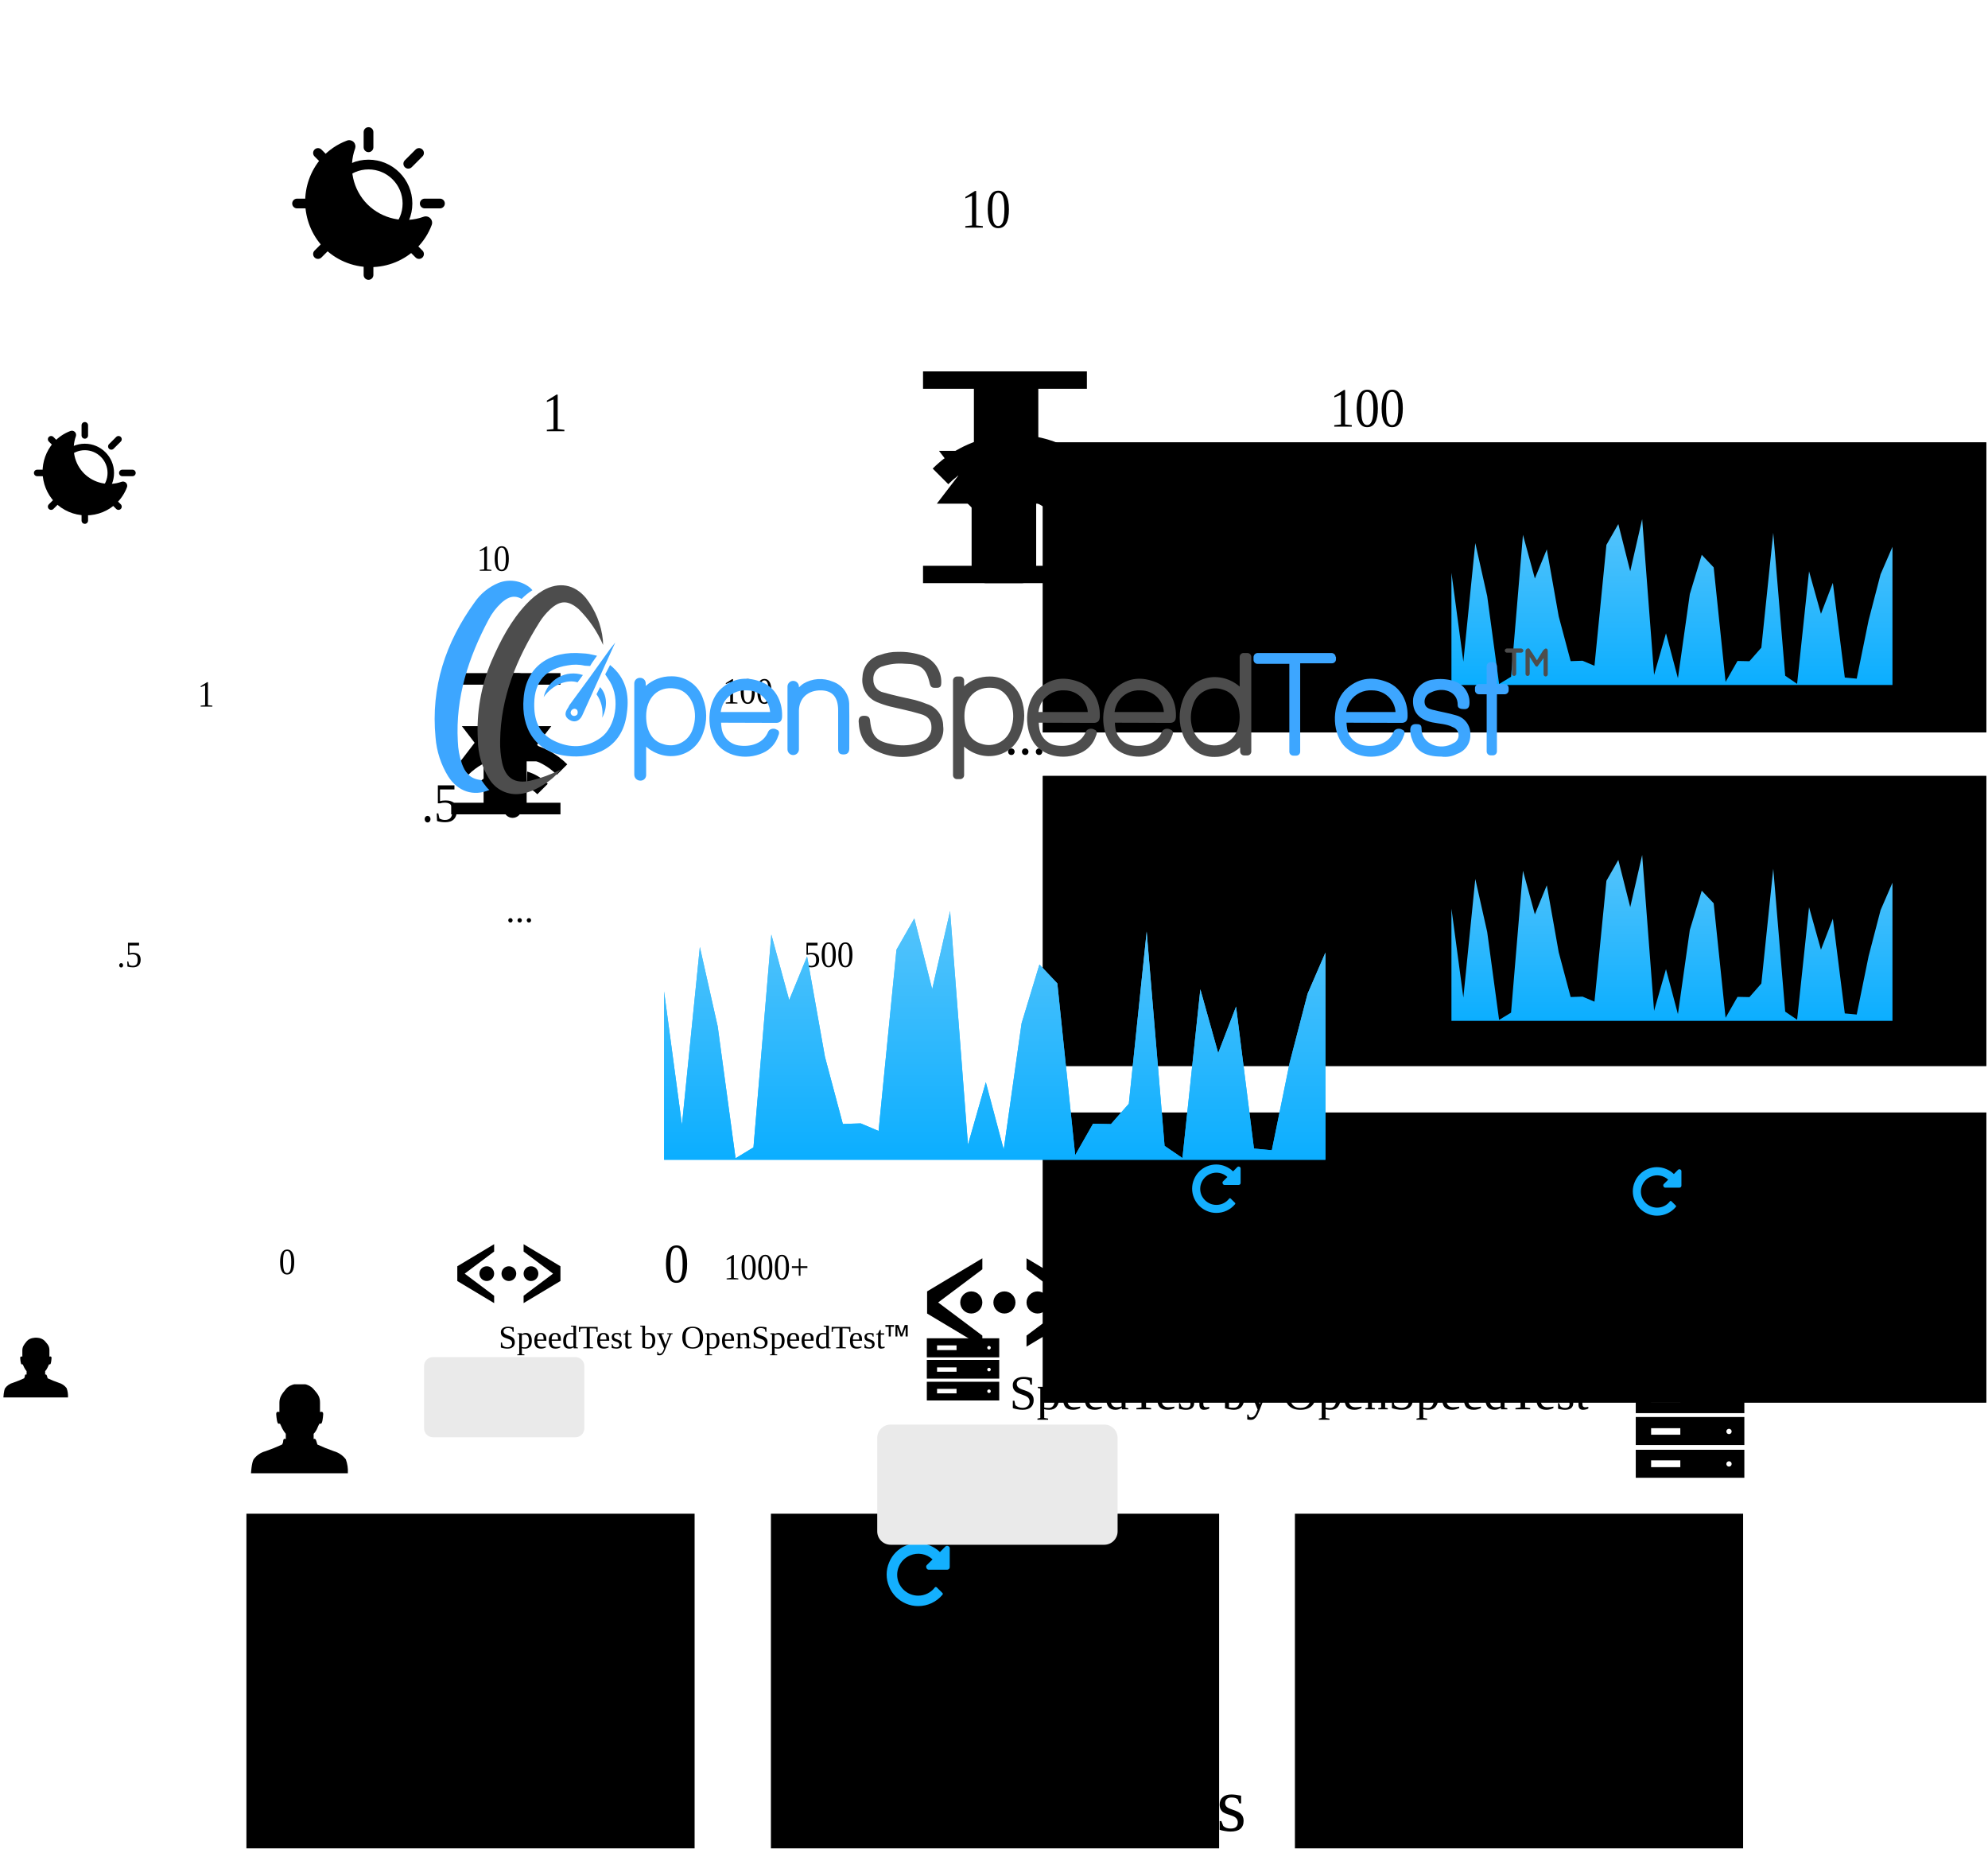
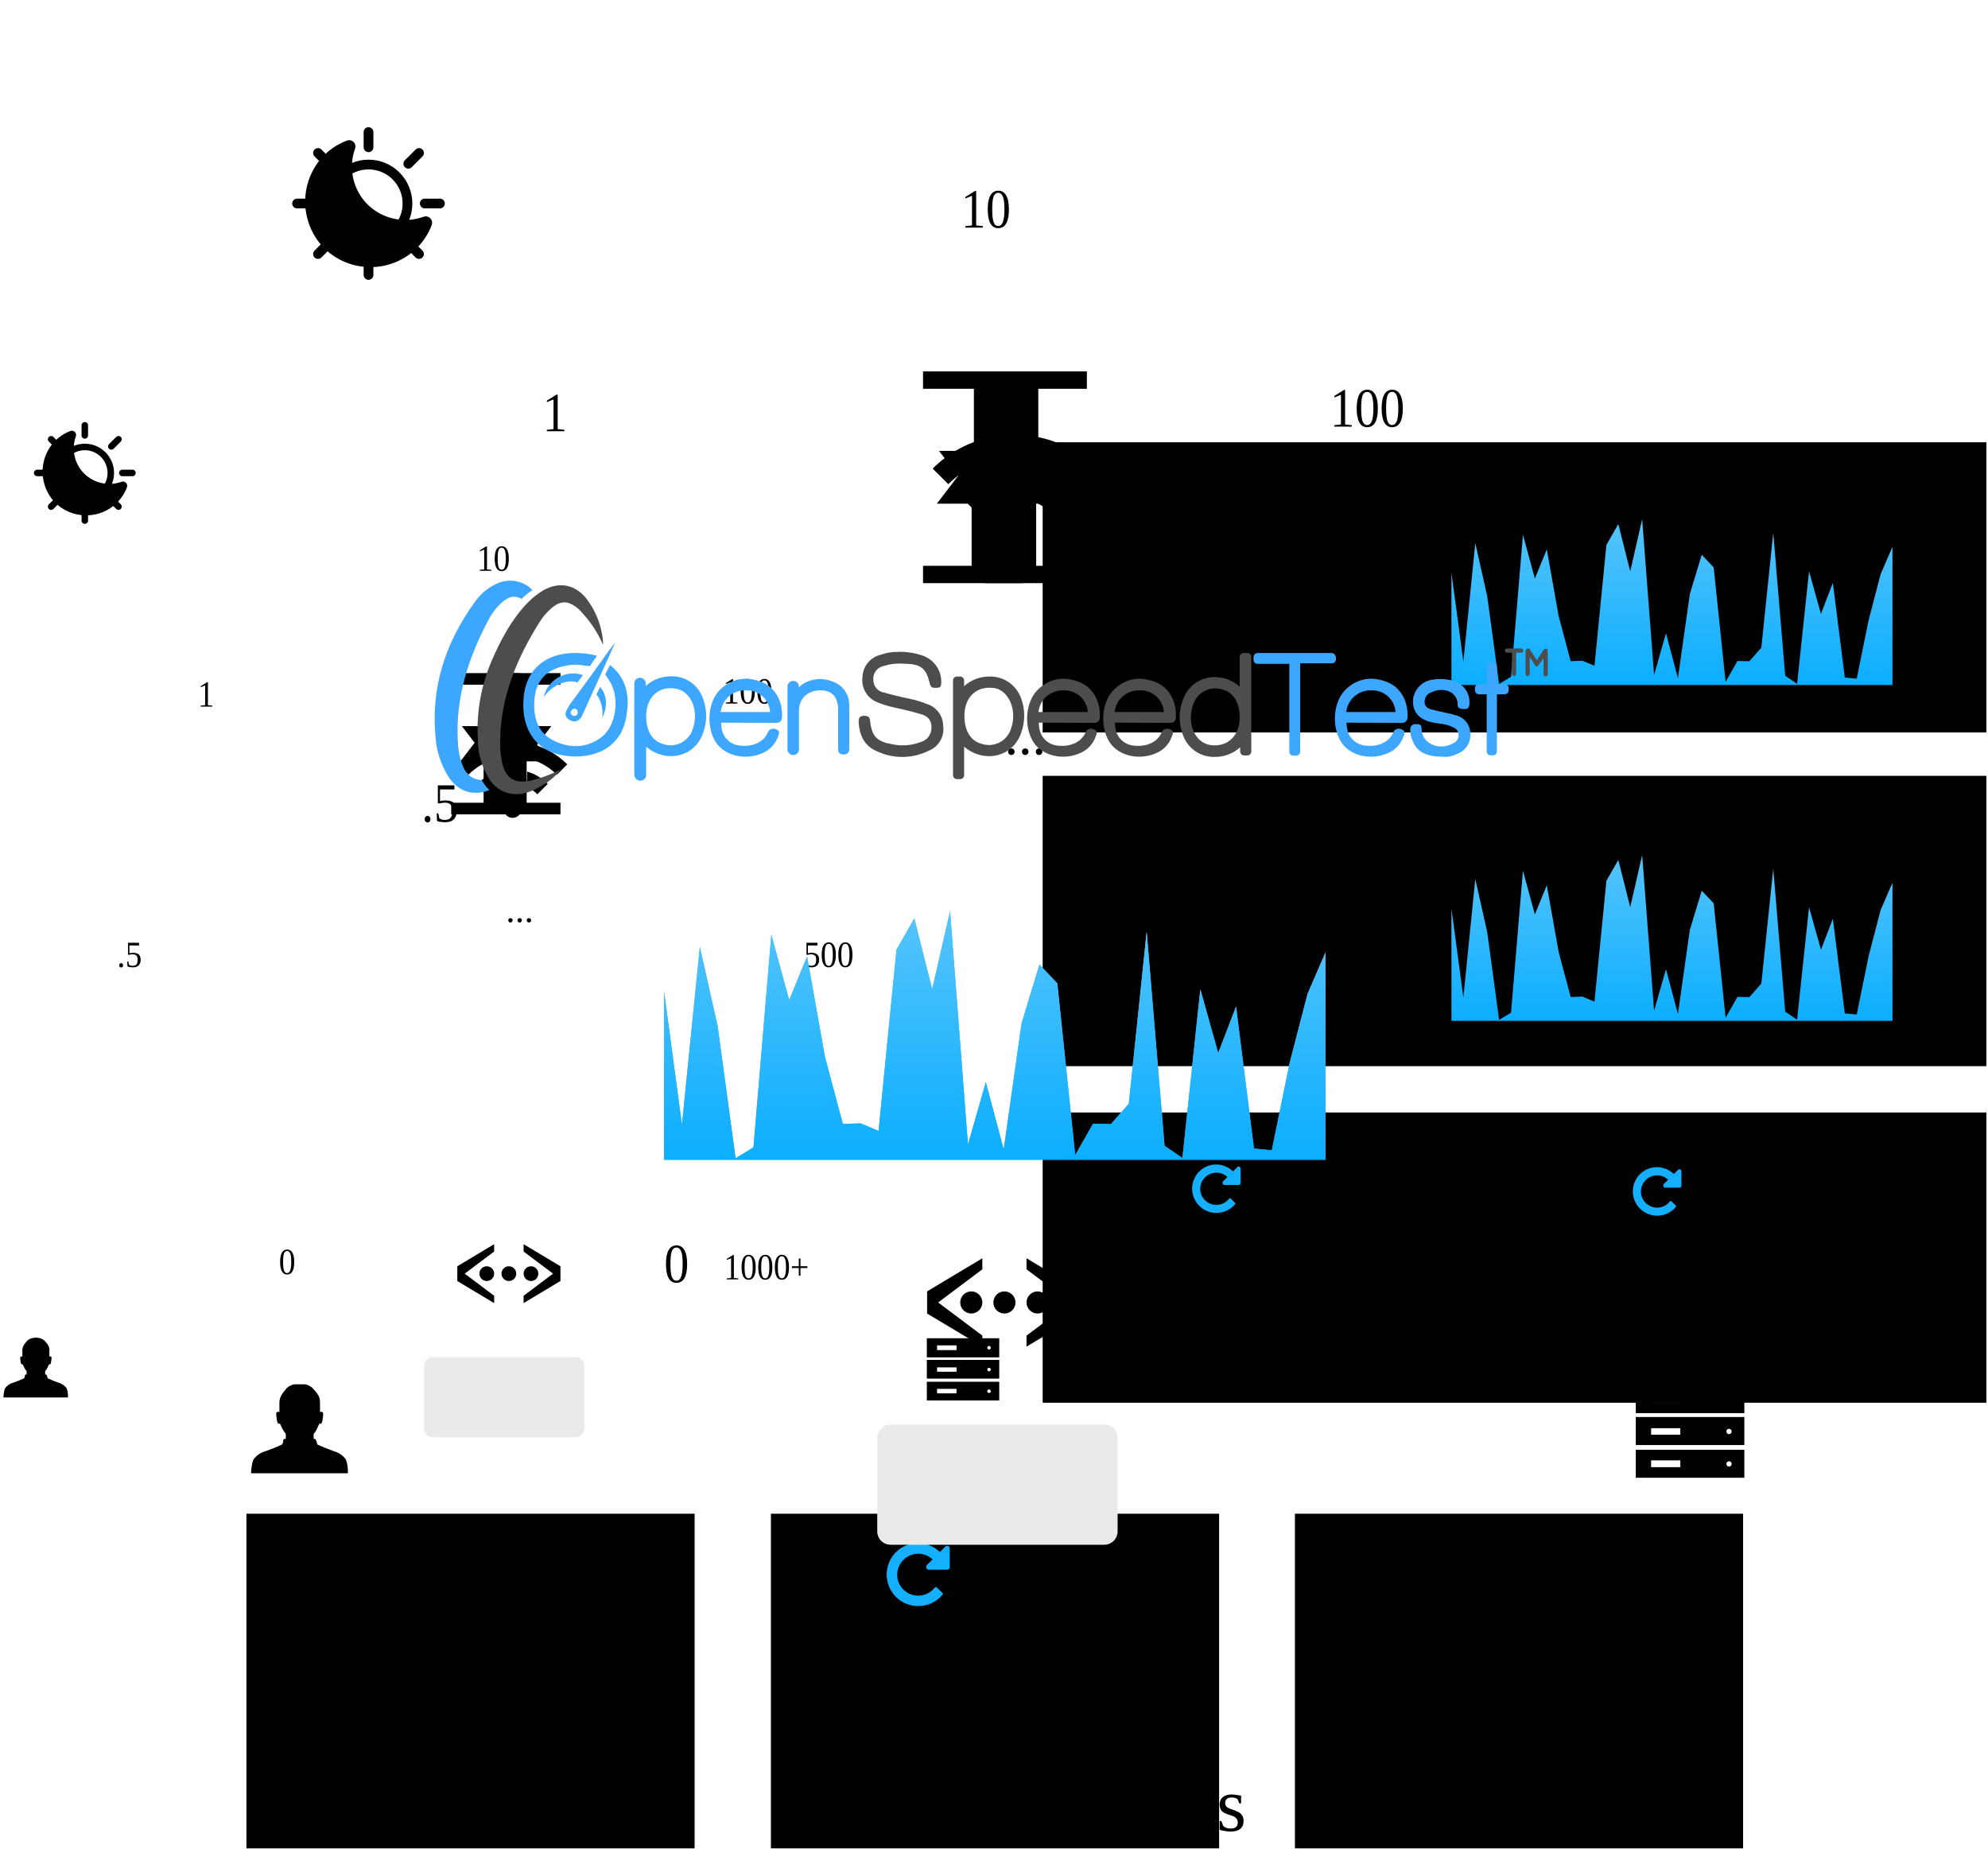
<svg xmlns="http://www.w3.org/2000/svg" xmlns:xlink="http://www.w3.org/1999/xlink" version="1.1" id="OpenSpeedtest" class="openSpeedtestApp">
  <symbol id="logo" viewBox="0 0 262.79 50.38">
    <a target="_blank" href="http://openspeedtest.com?ref=Self-Hosted-Intro&amp;run=5">
      <g>
        <path d="M39.77,15.17A27,27,0,0,0,34,6.71c-2.49-2.13-4.33-2.13-6.68,0a15.2,15.2,0,0,0-2.55,3.06c-5.4,8.59-9.17,17.68-9.31,28a22.39,22.39,0,0,0,.5,5.33C16.83,46.7,19,48,22.66,47.2a32.27,32.27,0,0,0,7-2.56c-1.78,2.63-6.47,5.4-9.38,5.68a7.44,7.44,0,0,1-7.46-3.62,17.59,17.59,0,0,1-2.62-9.16A41.31,41.31,0,0,1,13.42,19C15.55,14.1,18,9.41,21.66,5.51a18.35,18.35,0,0,1,3.91-3.2C29.33.18,33,.82,35.72,4.09a19.33,19.33,0,0,1,4,9.94Z" style="fill: #4d4d4d" />
        <path d="M12.93,49.4C9.16,51,5.47,49.76,3.2,46.2A20.53,20.53,0,0,1,.21,37C-.92,25.11,2.56,14.6,9.45,5.08A12.69,12.69,0,0,1,15.06.53a7.51,7.51,0,0,1,7.31,1,5.17,5.17,0,0,1,.71.71A14.47,14.47,0,0,0,20.53,4.3c-2.21-1.28-3.84.14-4.76.92a14.34,14.34,0,0,0-3,3.91C8,18.08,4.9,27.52,5.47,37.89a17.58,17.58,0,0,0,1,5.4c.71,1.85,1.71,3.48,4.48,3.77C11.15,47.06,12,48.69,12.93,49.4Z" style="fill: #3da6ff" />
        <path d="M109.31,16.8a16.31,16.31,0,0,1,6,.92A6.55,6.55,0,0,1,119.61,24c0,.78-.15,1.28-1,1.28s-1.42.14-1.7-.92c-.86-3.77-2.13-4.69-6-4.76a12.92,12.92,0,0,0-5,.57,3,3,0,0,0-2.34,3.19A3,3,0,0,0,106,26.39c2.48.71,4.9,1.21,7.39,1.77a22,22,0,0,1,2.77.93,5.47,5.47,0,0,1,3.9,5.25,5.44,5.44,0,0,1-3.34,5.76,14,14,0,0,1-12.35.14c-3-1.28-4.12-3.84-4.27-7,0-.93.36-1.35,1.28-1.35s1.35.28,1.42,1.21c.43,3.76,1.64,4.9,5.4,5.54a11.78,11.78,0,0,0,6.61-.57,3.45,3.45,0,0,0,2.48-3.48c0-1.64-.78-2.63-2.63-3.13-2.34-.71-4.83-1.21-7.17-1.77a22.21,22.21,0,0,1-3-1,5.61,5.61,0,0,1-3.48-6,5.55,5.55,0,0,1,4.26-5.19A11.35,11.35,0,0,1,109.31,16.8Z" style="fill: #4d4d4d" />
        <path d="M237.65,41.52c-3.84,0-6-1.35-6.89-4.05a5.87,5.87,0,0,1-.43-2.2c0-.86.36-1.42,1.28-1.42S233,33.92,233,35c0,3.55,4.41,5.26,7.53,3.34a2,2,0,0,0,1.21-1.92,2,2,0,0,0-1.35-1.84c-1.49-.79-3.2-.79-4.9-1.14-3.2-.71-4.76-2.56-4.48-5.61a5.37,5.37,0,0,1,4.69-4.48,10.83,10.83,0,0,1,4.76.29,5.24,5.24,0,0,1,3.84,5.54c-.08.78-.43,1.13-1.14,1.13s-1.63-.07-1.63-.92c.07-3.34-3.56-4.4-6.33-3a2.31,2.31,0,0,0-1.49,2.34c.07,1.14.93,1.49,1.78,1.71,1.85.49,3.83.78,5.68,1.35a4.49,4.49,0,0,1,3.34,4.54,4.62,4.62,0,0,1-3.13,4.55A6,6,0,0,1,237.65,41.52Z" style="fill: #3da6ff" />
        <path d="M35,22.27,33.74,24c-2.35-.78-5.83.43-8,3.48A7.15,7.15,0,0,1,35,22.27Z" style="fill: #3da6ff" />
        <path d="M39.56,32.35a7.75,7.75,0,0,0-1.35-5.54l.85-1.7C40.7,26.89,40.91,29.73,39.56,32.35Z" style="fill: #3da6ff" />
        <path d="M262.79,17.65h0V16.8c0-.36,0-.71-.35-.78s-.57.28-.78.5c-.43.71-.93,1.42-1.42,2.27-.57-.85-1-1.64-1.5-2.27-.14-.29-.35-.71-.78-.5s-.42.42-.42.78V22a.53.53,0,0,0,.49.5h0a.53.53,0,0,0,.5-.5v-4l1.35,2.13c.14.14.43.28.57,0l1.35-1.85v3.84a.53.53,0,0,0,.5.49h0a.53.53,0,0,0,.49-.49V17.72h0Z" style="fill: #4d4d4d" />
        <path d="M256.54,16h-3.41a.53.53,0,0,0-.49.49h0a.53.53,0,0,0,.49.5h1.21v5a.54.54,0,0,0,.5.5h0a.54.54,0,0,0,.5-.5v-5h1.2a.53.53,0,0,0,.5-.5h0A.59.59,0,0,0,256.54,16Z" style="fill: #4d4d4d" />
        <path d="M252.64,24.4h-1.85V20.14a1,1,0,0,0-.92-.93h-.57a1,1,0,0,0-.93.93V24.4h-1.84a.94.94,0,0,0-.92.92v.57a.93.93,0,0,0,.92.92h1.84v13.5a.94.94,0,0,0,.93.92h.57a.94.94,0,0,0,.92-.92V26.81h1.85a.94.94,0,0,0,.92-.92v-.57A.94.94,0,0,0,252.64,24.4Z" style="fill: #3da6ff" />
        <path d="M212.72,18a1,1,0,0,0-.92-.93H194.25a1,1,0,0,0-.92.93v.71a.94.94,0,0,0,.92.92h7.53V40.38a.94.94,0,0,0,.93.92h.71a.94.94,0,0,0,.92-.92V19.5h7.53a.94.94,0,0,0,.92-.92V18Z" style="fill: #3da6ff" />
        <path d="M190.06,39.31v0Z" style="fill: #7c7c7c" />
        <path d="M190.06,18v7c-4.4-3.84-11.43-2.77-13.49,3.34a11.48,11.48,0,0,0,.07,8,7.72,7.72,0,0,0,7.53,5.26,8.84,8.84,0,0,0,6-2.27h0v1a.94.94,0,0,0,.93.92h.78a.93.93,0,0,0,.92-.92V18a.94.94,0,0,0-.92-.93h-.78A.92.92,0,0,0,190.06,18Zm-6.82,20.81a4.79,4.79,0,0,1-1.13-.29c-3.06-1.2-4.41-5.39-3.06-9.23a5.49,5.49,0,0,1,7.11-3.55c2.48.71,3.9,3.12,3.9,6.53C190.06,36.62,187.22,39.31,183.24,38.82Z" style="fill: #4d4d4d" />
        <path d="M48.58,47.2h0a1.31,1.31,0,0,0,1.35-1.35V39.17c4.4,3.84,11.43,2.77,13.49-3.34a11.48,11.48,0,0,0-.07-8,7.7,7.7,0,0,0-7.52-5.26,8.83,8.83,0,0,0-6,2.28h0v-.57a1.31,1.31,0,0,0-1.35-1.35h0a1.31,1.31,0,0,0-1.35,1.35V45.78A1.42,1.42,0,0,0,48.58,47.2Zm8.17-21.74a6,6,0,0,1,1.13.29c3.06,1.21,4.41,5.4,3.06,9.23a5.47,5.47,0,0,1-7.1,3.55c-2.49-.71-3.91-3.12-3.91-6.53C49.93,27.67,52.7,24.83,56.75,25.46Z" style="fill: #3da6ff" />
        <path d="M228.06,33.56c1.21.07,1.64-.5,1.64-1.63.07-3.55-1.64-6.61-4.55-7.89-3.41-1.42-6.68-1.27-9.66,1.28-3.34,2.77-3.91,9-1.42,12.86,2.13,3.19,7,4.33,11.08,2.48a6.57,6.57,0,0,0,3.62-4c.29-.57.36-1.28-.35-1.5a1.51,1.51,0,0,0-1.78.15c-.28.28-.35.71-.57,1-1.13,2.06-3.83,3.05-6.74,2.56a4.77,4.77,0,0,1-3.91-4,10.21,10.21,0,0,1-.14-1.35ZM215.21,31a5.92,5.92,0,0,1,.92-2.55h0a5.81,5.81,0,0,1,5.26-2.56A5.46,5.46,0,0,1,226.85,31Z" style="fill: #3da6ff" />
        <path d="M173.37,33.56c1.21.07,1.64-.5,1.64-1.63.07-3.55-1.64-6.61-4.55-7.89-3.41-1.42-6.68-1.27-9.66,1.28-3.34,2.77-3.91,9-1.42,12.86,2.13,3.19,7,4.33,11.08,2.48a6.57,6.57,0,0,0,3.62-4c.29-.57.36-1.28-.35-1.5a1.51,1.51,0,0,0-1.78.15c-.28.28-.35.71-.57,1-1.13,2.06-3.83,3.05-6.74,2.56a4.77,4.77,0,0,1-3.91-4,10.21,10.21,0,0,1-.14-1.35ZM160.52,31a5.92,5.92,0,0,1,.92-2.55h0a5.81,5.81,0,0,1,5.26-2.56A5.46,5.46,0,0,1,172.16,31Z" style="fill: #4d4d4d" />
        <path d="M155.4,33.56c1.21.07,1.64-.5,1.64-1.63.07-3.55-1.64-6.61-4.55-7.89-3.41-1.42-6.68-1.27-9.66,1.28-3.34,2.77-3.91,9-1.42,12.86,2.13,3.19,7,4.33,11.08,2.48a6.57,6.57,0,0,0,3.62-4c.29-.57.36-1.28-.35-1.5a1.51,1.51,0,0,0-1.78.15c-.28.28-.35.71-.57,1-1.13,2.06-3.83,3.05-6.74,2.56a4.77,4.77,0,0,1-3.91-4,10.21,10.21,0,0,1-.14-1.35ZM142.55,31a5.92,5.92,0,0,1,.92-2.55h0a5.81,5.81,0,0,1,5.26-2.56A5.49,5.49,0,0,1,154.2,31Z" style="fill: #4d4d4d" />
        <path d="M80.4,33.56c1.21.07,1.63-.5,1.63-1.63.07-3.55-1.63-6.61-4.54-7.89-3.41-1.42-6.68-1.27-9.66,1.28-3.34,2.77-3.91,9-1.42,12.86,2.13,3.19,7,4.33,11.08,2.48a6.6,6.6,0,0,0,3.62-4c.28-.57.36-1.28-.36-1.5a1.49,1.49,0,0,0-1.77.15c-.28.28-.36.71-.57,1-1.14,2.06-3.83,3.05-6.75,2.56a4.75,4.75,0,0,1-3.9-4,10.21,10.21,0,0,1-.14-1.35ZM67.54,31a5.88,5.88,0,0,1,.93-2.55h0a5.8,5.8,0,0,1,5.25-2.56A5.46,5.46,0,0,1,79.19,31Z" style="fill: #3da6ff" />
        <path d="M97.87,29.51A5.77,5.77,0,0,0,94,23.83a7.7,7.7,0,0,0-7,.5,8.08,8.08,0,0,0-1,.85V25a1.35,1.35,0,1,0-2.7,0V39.81a1.35,1.35,0,0,0,2.7,0V30.65c.07-3,2.2-4.83,5.26-4.76,2.7.07,4,1.63,4,4.76v8.88c0,.92.15,1.49,1.28,1.49s1.35-.71,1.35-1.49C97.87,36.26,97.94,32.92,97.87,29.51Z" style="fill: #3da6ff" />
        <path d="M86,32.07v0Z" style="fill: #3da6ff" />
        <path d="M45.38,31.22c-1,8.66-8.16,10.86-14.13,10.15C23.65,40.52,20.38,34.7,21,27.74c.57-7.6,6.32-11.3,13.92-10.59a10.89,10.89,0,0,1,1.5.15c.78.14,1.91.42,1.91.42l-1.2,1.71-.43.71-1.21-.07A9.87,9.87,0,0,0,31.39,20c-5.11.78-7.81,3.76-7.88,9-.07,3.76,1,7,4.69,8.8s7.6,1.78,11.08-.78,4.54-9.09,2.13-13.14l-1.14-1.77,1.14-2.21C45.17,22.91,46,26.89,45.38,31.22Z" style="fill: #3da6ff" />
        <path d="M41.34,16.23h0c-3.13,4.41-6.25,8.74-9.52,13.14l-.14.29c-.07.07-.07.14-.15.28-.92,1.28-.85,2.2.29,2.91s2.34.36,3-1c2.28-5,4.55-10.09,6.89-15.2l.93-2.06ZM33.67,31.57a1,1,0,0,1-.72.36.83.83,0,0,1-.85-.85,1,1,0,0,1,.85-.86.81.81,0,0,1,.72.36A1.22,1.22,0,0,1,33.67,31.57Z" style="fill: #3da6ff" />
        <path d="M136.08,34.91a5.46,5.46,0,0,1-7.1,3.55c-2.48-.71-3.91-3.12-3.91-6.53,0-4.41,2.77-7.1,6.89-6.61a4.75,4.75,0,0,1,1.14.29C136,26.89,137.43,31.15,136.08,34.91Zm2.42-7A7.72,7.72,0,0,0,131,22.62a8.85,8.85,0,0,0-6,2.28V23.55a.94.94,0,0,0-.92-.93h-.78a.94.94,0,0,0-.92.93V45.92a.93.93,0,0,0,.92.92h.78a.93.93,0,0,0,.92-.92V39.17c4.41,3.84,11.44,2.77,13.5-3.34A11.79,11.79,0,0,0,138.5,27.88Z" style="fill: #4d4d4d" />
      </g>
      <rect fill="transparent" x="0" y="0" width="265" height="60" />
    </a>
  </symbol>
  <symbol id="mainGaugebg" viewBox="0 0 295.93 270.18">
    <path fill="none" d="M64.32,256.41a137,137,0,1,1,192.09-24.8l-.07.09a134.45,134.45,0,0,1-24.71,24.71" />
  </symbol>
  <symbol id="mainGaugeBlue" viewBox="0 0 295.93 270.18">
    <path fill="none" d="M64.32,256.41a137,137,0,1,1,192.09-24.8l-.07.09a134.45,134.45,0,0,1-24.71,24.71" />
  </symbol>
  <symbol id="mainGaugeWhite" viewBox="0 0 295.93 270.18">
    <path fill="none" d="M64.32,256.41a137,137,0,1,1,192.09-24.8l-.07.09a134.45,134.45,0,0,1-24.71,24.71" />
  </symbol>
  <symbol id="oDoMeter" viewBox="0 0 295.93 270.18">
    <text transform="translate(76.34 264.28) scale(0.9 1)">0</text>
    <text transform="translate(23.81 164.6) scale(0.9 1)">.5</text>
    <text transform="translate(50.01 80.11) scale(0.9 1)">1</text>
    <text transform="translate(140.58 36.04) scale(0.9 1)">10</text>
    <text transform="translate(220.43 79.11) scale(0.9 1)">100</text>
    <text transform="translate(246.71 164.6) scale(0.9 1)">500</text>
    <text id="oDoTopSpeed" class="oDoTop-Speed" transform="translate(220.71 265.99) scale(0.9 1)">1000+</text>
    <text id="oDoLiveSpeed" class="oDoLive-Speed" transform="translate(150 150) scale(1 1)">...</text>
    <text id="oDoLiveStatus" class="oDoLive-Status" transform="translate(151 170) scale(1 1)" />
  </symbol>
  <symbol id="progressBar" viewBox="0 0 293.53 18.38">
    <defs>
      <symbol id="personLeft" class="uiBg" viewBox="0 0 33.46 30.9">
        <path d="M32.7,4.8a7.81,7.81,0,0,1-4.1,2.8,61.42,61.42,0,0,0-5.7,2.3s-.1.3-.4,1.3-.9.6-.9.6v1.8a6.15,6.15,0,0,1,1.2,1.8,14.72,14.72,0,0,0,.8,1.7h.5c.5,0,.7,1.9.8,3.2s-1.1.8-1.1.8v3.2c0,1.9-.5,2.8-2.3,4.8s-4.7,1.8-4.7,1.8-3.1.1-4.7-1.8-2.3-3-2.3-4.8V21.1s-1.2.5-1.1-.8.3-3.2.8-3.2H10s.3-.6.8-1.7A9.62,9.62,0,0,1,12,13.6V11.8s-.8.4-.9-.6a2.26,2.26,0,0,0-.4-1.3A61.42,61.42,0,0,0,5,7.6,7.41,7.41,0,0,1,.9,4.8C.2,3.6,0,0,0,0H33.4A11.7,11.7,0,0,1,32.7,4.8Z" />
      </symbol>
      <symbol id="progressElement" class="uiBg" viewBox="0 0 409.31 10.48">
        <line id="progressbg" class="progressbg" x1="5" y1="5" x2="405" y2="5" />
      </symbol>
      <symbol id="doc" class="uiBg" viewBox="0 0 36.8 31.6">
        <path d="M0,31.6V21.9H36.8v9.7Zm15.1-6H5.2V28h9.9Zm16.5.3a.9.9,0,1,0,.9.9A.9.9,0,0,0,31.6,25.9Z" />
        <path d="M0,20.6V11.1H36.8v9.5Zm15.1-6H5.2v2.2h9.9Zm16.5.2a.9.9,0,1,0,.9.9A.9.9,0,0,0,31.6,14.8Z" />
        <path d="M0,9.5V0H36.8V9.5ZM15.1,3.6H5.2V5.9h9.9Zm16.5.2a.9.9,0,1,0,.9.9A.9.9,0,0,0,31.6,3.8Z" />
      </symbol>
    </defs>
    <g id="Progress">
      <g>
        <use width="33.46" height="30.9" transform="matrix(0.57, 0, 0, -0.57, 0, 17.49)" xlink:href="#personLeft" />
        <use width="409.31" height="10.48" transform="matrix(0.57, 0, 0, -0.57, 28.35, 13.39)" xlink:href="#progressElement" />
        <use width="36.8" height="31.6" transform="matrix(0.58, 0, 0, -0.58, 272.2, 18.38)" xlink:href="#doc" />
      </g>
    </g>
  </symbol>
  <symbol id="upSymbol" viewBox="0 0 32.21 41.62">
    <g>
      <path d="M2.71,26H9.55V38.55a2.93,2.93,0,0,0,2.78,3.07h7.13a2.94,2.94,0,0,0,2.78-3.07V26h6.84L15.89,8.8Z" />
      <rect width="32.21" height="3.41" />
    </g>
  </symbol>
  <symbol id="downSymbol" viewBox="0 0 32.21 41.62">
    <g>
      <path d="M29.51,15.62H22.66V3.08A2.94,2.94,0,0,0,19.88,0H12.76A2.94,2.94,0,0,0,10,3.08V15.62H3.14l13.18,17.2Z" />
      <rect y="38.21" width="32.21" height="3.41" />
    </g>
  </symbol>
  <symbol id="resultCard" viewBox="0 0 278.13 85.49">
    <g>
      <rect width="278.13" height="85.49" />
    </g>
  </symbol>
  <symbol id="resultCardMob" viewBox="0 0 88.1 65.79">
    <g>
      <rect width="88.1" height="65.79" />
    </g>
  </symbol>
  <symbol id="downloadRc1" viewBox="0 0 66.93 13.85">
    <g>
      <text transform="translate(0 10.52)" class="rtext">DOWNLOAD</text>
    </g>
  </symbol>
  <symbol id="uploadRc2" viewBox="0 0 46.73 13.85">
    <g>
      <text transform="translate(0 10.52)" class="rtext">UPLOAD</text>
    </g>
  </symbol>
  <symbol id="pingSymbol" viewBox="0 0 14.28 14.28">
    <g>
      <path d="M13.92.64a.55.55,0,0,0-.65.13L12.06,2A7.21,7.21,0,0,0,9.79.52a7,7,0,0,0-5.42,0,7,7,0,0,0-3.8,3.8,7,7,0,0,0,0,5.54,7.23,7.23,0,0,0,1.52,2.28,7.25,7.25,0,0,0,2.28,1.53,6.89,6.89,0,0,0,2.77.56,7.12,7.12,0,0,0,5.5-2.57.31.31,0,0,0,.07-.21.23.23,0,0,0-.09-.19L11.35,10a.36.36,0,0,0-.24-.09.27.27,0,0,0-.21.11,4.61,4.61,0,0,1-1.67,1.37,4.68,4.68,0,0,1-2.09.48,4.75,4.75,0,0,1-3.36-1.39A4.84,4.84,0,0,1,2.76,9a4.68,4.68,0,0,1-.38-1.85A4.63,4.63,0,0,1,2.76,5.3,4.74,4.74,0,0,1,5.3,2.76a4.72,4.72,0,0,1,5.09.9L9.1,4.94A.54.54,0,0,0,9,5.58.56.56,0,0,0,9.52,6h4.17a.61.61,0,0,0,.42-.17.57.57,0,0,0,.17-.42V1.19a.56.56,0,0,0-.36-.55Z" style="fill: #14b0fe" />
    </g>
  </symbol>
  <symbol id="pingRc3" viewBox="0 0 28.43 13.85">
    <g>
      <text transform="translate(0 10.52)" class="rtext">PING</text>
    </g>
  </symbol>
  <symbol id="jitterRc3" viewBox="0 0 39.95 13.85">
    <text class="rtext" transform="translate(0 9.64)">JITTER</text>
  </symbol>
  <symbol id="downResultC1" viewBox="0 0 53.35 39.8">
    <text id="downResult" transform="translate(0 20.07)" class="rtextnum">---</text>
    <text x="0" y="35" class="rtextmbms">Mbps</text>
  </symbol>
  <symbol id="upResultC2" viewBox="0 0 53.35 39.8">
    <text id="upRestxt" transform="translate(0 20.07)" class="rtextnum">---</text>
    <text x="0" y="36.09" class="rtextmbms">Mbps</text>
  </symbol>
  <symbol id="pingResultC3" viewBox="0 0 40.01 39.79">
    <text transform="translate(0 20.07)" id="pingResult" class="rtextnum">--</text>
    <text x="0" y="35" class="rtextmbms">ms</text>
  </symbol>
  <symbol id="jitterResultC3" viewBox="0 0 21.99 39.79">
    <text id="jitterDesk" transform="translate(2.33 20.07)" class="rtextnum">--</text>
    <text x="2" y="35" xml:space="preserve" class="rtextmbms">ms</text>
  </symbol>
  <symbol style="fill: url(#gradient)" id="graphc1" viewBox="0 0 200 100">
    <polygon points="0,50 0.00,16.91 3.51,43.13 7.03,8.17 10.54,23.80 14.05,49.71 17.57,47.57 21.08,5.73 24.59,18.61 28.11,10.03 31.62,29.77 35.14,42.97 38.65,42.85 42.16,44.34 45.68,8.71 49.19,2.56 52.70,16.48 56.22,1.10 59.73,47.04 63.24,34.75 66.76,48.00 70.27,23.19 73.78,11.62 77.30,15.34 80.81,49.09 84.32,42.92 87.84,42.99 91.35,38.99 94.86,5.15 98.38,47.27 101.89,49.66 105.41,16.49 108.92,29.03 112.43,19.89 115.95,47.80 119.46,48.13 122.97,30.92 126.49,17.38 130.00,9.27 130,50" class="line" />
  </symbol>
  <symbol style="fill: url(#gradient)" id="graphc2" viewBox="0 0 200 100">
    <polygon points="0,50 0.00,16.91 3.51,43.13 7.03,8.17 10.54,23.80 14.05,49.71 17.57,47.57 21.08,5.73 24.59,18.61 28.11,10.03 31.62,29.77 35.14,42.97 38.65,42.85 42.16,44.34 45.68,8.71 49.19,2.56 52.70,16.48 56.22,1.10 59.73,47.04 63.24,34.75 66.76,48.00 70.27,23.19 73.78,11.62 77.30,15.34 80.81,49.09 84.32,42.92 87.84,42.99 91.35,38.99 94.86,5.15 98.38,47.27 101.89,49.66 105.41,16.49 108.92,29.03 112.43,19.89 115.95,47.80 119.46,48.13 122.97,30.92 126.49,17.38 130.00,9.27 130,50" class="line2" />
  </symbol>
  <symbol id="jitterMob" viewBox="0 0 58.1 35.77">
    <text id="pingMobres" transform="translate(11.07 18.05)" class="rtextnum">--</text>
    <text x="-8" y="33.46" class="rtextmbms">Jitter</text>
    <text id="JitterResultMon" x="17" y="33.46" class="jitter-Mob">--</text>
    <text id="JitterResultms" x="36" y="33.46" class="rtextmbms">ms</text>
  </symbol>
  <symbol id="settings" viewBox="0 0 100 125">
    <rect fill="transparent" x="0" y="25" width="100" height="50" />
    <path d="M36.43,29.64,9.29,50,36.43,70.36v6.78L2.5,56.79V43.21L36.43,22.86Z" />
    <path d="M63.57,70.36,90.71,50,63.57,29.64V22.86L97.5,43.21V56.79L63.57,77.14Z" />
    <circle cx="29.64" cy="50" r="6.79" />
    <circle cx="50" cy="50" r="6.79" />
    <circle cx="70.36" cy="50" r="6.79" />
  </symbol>
  <symbol id="playButton" style="fill: #eaeaea" viewBox="0 0 191.255 191.255">
    <rect width="180" height="90" rx="10" ry="10" class="startButton" />
    <text class="buttonTxt" x="90" y="60">Start</text>
  </symbol>
  <symbol id="introProgress" viewBox="0 0 409.31 10.48">
    <line x1="5" y1="5" x2="405" y2="5" />
  </symbol>
  <symbol id="ConnectError" viewBox="0 0 489.6 489.6">
    <a target="_blank" href="https://openspeedtest.com/FAQ.php?ref=NetworkError">
      <g>
        <g>
          <path d="M179.6,235.6c-33.7,10.3-65.5,28.5-92.2,55.1l46.6,46.6c13.9-13.9,30.1-24.8,47.6-32.5L179.6,235.6z" />
          <path d="M175.8,109C111.3,122,49.9,153.4,0,203.3l46.6,46.6c37.5-37.5,83.1-61.9,131.2-73.7L175.8,109z" />
          <path d="M313.8,109l-2,67.3c48.1,11.8,93.7,36.2,131.2,73.7l46.6-46.6C439.8,153.4,378.3,122,313.8,109z" />
          <path d="M307.9,304.8c17.5,7.7,33.7,18.6,47.7,32.6l46.6-46.6c-26.6-26.6-58.5-44.9-92.2-55.2L307.9,304.8z" />
        </g>
        <circle cx="244.8" cy="403.2" r="40" />
        <g>
          <path d="M260.6,330.4h-31.7c-8.3,0-15.1-6.6-15.3-14.9L206,62.2c-0.3-8.6,6.7-15.8,15.3-15.8h47c8.6,0,15.6,7.1,15.3,15.8                  l-7.7,253.3C275.7,323.8,268.9,330.4,260.6,330.4z" />
        </g>
      </g>
    </a>
  </symbol>
-   <symbol class="Your-IP" viewBox="0 0 300 299.12">
-     <text id="YourIP" transform="translate(140 228) scale(.8 .8)">SpeedTest by OpenSpeedTest™️</text>
-   </symbol>
  <symbol id="light" viewBox="0 0 512 512">
    <g>
      <path d="M256,108.936c-81.091,0-147.064,65.973-147.064,147.064S174.909,403.064,256,403.064S403.064,337.091,403.064,256         S337.091,108.936,256,108.936z M256,370.383c-63.071,0-114.383-51.312-114.383-114.383c0-63.071,51.312-114.383,114.383-114.383         c63.071,0,114.383,51.312,114.383,114.383C370.383,319.071,319.071,370.383,256,370.383z" />
      <path d="M256,83.708c9.024,0,16.34-7.316,16.34-16.34V16.34C272.34,7.316,265.024,0,256,0c-9.024,0-16.34,7.316-16.34,16.34         v51.027C239.66,76.391,246.976,83.708,256,83.708z" />
      <path d="M256,428.292c-9.024,0-16.34,7.316-16.34,16.34v51.027c0,9.024,7.316,16.34,16.34,16.34c9.024,0,16.34-7.316,16.34-16.34         v-51.027C272.34,435.609,265.024,428.292,256,428.292z" />
      <path d="M111.062,134.171c6.38,6.381,16.727,6.381,23.109,0c6.381-6.38,6.381-16.727,0-23.109L98.089,74.981         c-6.38-6.381-16.727-6.381-23.109,0c-6.381,6.38-6.381,16.727,0,23.109L111.062,134.171z" />
      <path d="M400.938,377.829c-6.38-6.381-16.727-6.38-23.109,0c-6.381,6.38-6.381,16.727,0,23.109l36.081,36.082         c6.38,6.382,16.727,6.382,23.109,0c6.382-6.38,6.382-16.727,0-23.109L400.938,377.829z" />
      <path d="M83.708,256c0-9.024-7.316-16.34-16.34-16.34H16.34C7.316,239.66,0,246.976,0,256c0,9.024,7.316,16.34,16.34,16.34         h51.027C76.391,272.34,83.708,265.024,83.708,256z" />
      <path d="M495.66,239.66h-51.027c-9.024,0-16.34,7.316-16.34,16.34c0,9.024,7.316,16.34,16.34,16.34h51.027         c9.024,0,16.34-7.316,16.34-16.34C512,246.976,504.684,239.66,495.66,239.66z" />
      <path d="M111.062,377.829l-36.081,36.082c-6.381,6.382-6.381,16.727,0,23.109c6.38,6.382,16.727,6.383,23.109,0l36.081-36.082         c6.381-6.381,6.381-16.727,0-23.109C127.79,371.447,117.443,371.447,111.062,377.829z" />
      <path d="M400.938,134.171l36.081-36.082c6.382-6.381,6.382-16.727,0-23.109c-6.38-6.381-16.727-6.381-23.109,0l-36.081,36.082         c-6.381,6.381-6.381,16.727,0,23.109C384.21,140.552,394.557,140.553,400.938,134.171z" />
    </g>
    <rect fill="none" width="512" cursor="pointer" pointer-events="visible" height="512" />
  </symbol>
  <symbol id="dark" viewBox="0 0 1024 1024">
    <path d="M524.8 938.667h-4.267a439.893 439.893 0 0 1-313.173-134.4 446.293 446.293 0 0 1-11.093-597.333 432.213 432.213 0 0 1 170.667-116.907 42.667 42.667 0 0 1 45.227 9.387 42.667 42.667 0 0 1 10.24 42.667 358.4 358.4 0 0 0 82.773 375.893 361.387 361.387 0 0 0 376.747 82.773 42.667 42.667 0 0 1 54.187 55.04A433.493 433.493 0 0 1 836.267 810.667a438.613 438.613 0 0 1-311.467 128z" />
  </symbol>
  <a id="resultsData">
    <svg class="Desktop" viewBox="0 0 586 346">
      <g id="UI-Desk">
        <use id="mainGaugebg-Desk" class="main-Gaugebg" xlink:href="#mainGaugebg" x="10.28" y="36.11" width="273.94" height="245.39" />
        <use id="mainGaugeBlue-Desk" class="main-GaugeBlue" xlink:href="#mainGaugeBlue" x="10.28" y="36.11" width="273.94" height="245.39" />
        <use id="mainGaugeWhite-Desk" class="main-GaugeWhite" xlink:href="#mainGaugeWhite" x="10.28" y="36.11" width="273.94" height="245.39" />
        <use xlink:href="#resultCard" class="Cards" x="307.4" y="31" width="278.1" height="85.5">
						</use>
        <use xlink:href="#resultCard" class="Cards" x="307.4" y="129.3" width="278.1" height="85.5">
						</use>
        <use xlink:href="#resultCard" class="Cards" x="307.4" y="228.5" width="278.1" height="85.5">
						</use>
        <use id="downSymbolDesk" xlink:href="#downSymbol" class="Desktop" x="133" y="99" width="32.21" height="41.62" />
        <use id="upSymbolDesk" xlink:href="#upSymbol" class="Desktop" x="133" y="99" width="32.21" height="41.62" />
        <use id="ConnectErrorDesk" xlink:href="#ConnectError" class="ConnectError" x="135" y="107.8" width="32.21" height="41.62" />
        <use class="oDo-Meter" xlink:href="#oDoMeter" x="10.28" y="36.11" width="273.94" height="245.39" />
        <use xlink:href="#progressBar" x="1" y="295" width="293.53" height="18.38" />
        <use id="progressStatus-Desk" class="intro-Progress" xlink:href="#introProgress" x="29" y="295" width="234" height="21" />
        <use xlink:href="#downloadRc1" x="335.05" y="50.28" width="67" height="16">
						</use>
        <use xlink:href="#uploadRc2" x="345.33" y="145.2" width="47" height="16">
						</use>
        <use xlink:href="#pingSymbol" x="351.4" y="243.8" width="14.3" height="14.4" />
        <use xlink:href="#pingSymbol" x="481.3" y="244.6" width="14.33" height="14.4" />
        <use xlink:href="#pingRc3" x="367.01" y="244.68" width="28" height="16">
						</use>
        <use xlink:href="#jitterRc3" x="495.61" y="246.3" width="39.95" height="13.85">
						</use>
        <use xlink:href="#upSymbol" class="Symbol" x="329" y="146.5" width="11.8" height="13.9" />
        <use xlink:href="#downSymbol" class="Symbol" x="318.7" y="51.9" width="11.8" height="13.8" />
        <use xlink:href="#graphc2" x="427.84" y="134" width="200" height="135">
						</use>
        <use xlink:href="#graphc1" x="427.84" y="35" width="200" height="135">
						</use>
        <use xlink:href="#downResultC1" x="298" y="67.21" width="200" height="45.1">
						</use>
        <use xlink:href="#upResultC2" x="298" y="162.13" width="200" height="45.1">
						</use>
        <use xlink:href="#pingResultC3" x="303.73" y="261.55" width="200" height="45.1">
						</use>
        <use xlink:href="#jitterResultC3" x="420.04" y="262.17" width="200" height="45.1">
						</use>
      </g>
      <g id="intro-Desk">
        <use id="deskStart" class="deskStart" xlink:href="#mainGaugebg" x="10.28" y="36.11" width="273.94" height="245.39" />
        <use xlink:href="#resultCard" class="Cards" x="307.4" y="31" width="278.1" height="85.5" />
        <use xlink:href="#resultCard" class="Cards" x="307.4" y="228.5" width="278.1" height="85.5" />
        <use xlink:href="#resultCard" class="Cards" x="307.4" y="129.3" width="278.1" height="85.5" />
        <use xlink:href="#downloadRc1" x="335.05" y="50.28" width="67" height="16">
						</use>
        <use xlink:href="#uploadRc2" x="345.33" y="145.2" width="47" height="16">
						</use>
        <use xlink:href="#pingSymbol" x="351.4" y="243.8" width="14.3" height="14.4" />
        <use xlink:href="#pingSymbol" x="481.3" y="244.6" width="14.33" height="14.4" />
        <use xlink:href="#pingRc3" x="367.01" y="244.68" width="28" height="16">
						</use>
        <use xlink:href="#jitterRc3" x="495.61" y="246.3" width="39.95" height="13.85">
						</use>
        <use xlink:href="#upSymbol" class="Symbol" x="329" y="146.5" width="11.8" height="13.9" />
        <use xlink:href="#downSymbol" class="Symbol" x="318.7" y="51.9" width="11.8" height="13.8" />
        <use xlink:href="#graphc2" x="427.84" y="134" width="200" height="135">
						</use>
        <use xlink:href="#graphc1" x="427.84" y="35" width="200" height="135">
						</use>
        <use xlink:href="#downResultC1" x="298" y="67.21" width="200" height="45.1">
						</use>
        <use xlink:href="#upResultC2" x="298" y="162.13" width="200" height="45.1">
						</use>
        <use xlink:href="#pingResultC3" x="303.73" y="261.55" width="200" height="45.1">
						</use>
        <use xlink:href="#jitterResultC3" x="420.04" y="262.17" width="200" height="45.1">
						</use>
        <use id="nightmode" class="darkmode" xlink:href="#dark" x="10" y="25" width="30" height="30" />
        <use id="daymode" class="darkmode" xlink:href="#light" x="10" y="25" width="30" height="30" />
        <use id="startButtonDesk" class="startButton" xlink:href="#playButton" x="125" y="300.6" width="50.2" height="50.2">
						</use>
        <use id="settingsDesk" class="Startsettings" xlink:href="#settings" x="100" y="260" width="100" height="40">
						</use>
        <use class="Desktop" id="ipDesk" xlink:href="#YourIP" x="7" y="70" />
      </g>
    </svg>
    <svg class="Mobile" viewBox="0 0 295.9 363.3">
      <g id="UI-Mob">
        <use id="mainGaugebg-Mob" class="main-Gaugebg" xlink:href="#mainGaugebg" x="11.18" y="12" width="273.94" height="245.39" />
        <use id="mainGaugeBlue-Mob" class="main-GaugeBlue" xlink:href="#mainGaugeBlue" x="11.18" y="12" width="273.94" height="245.39" />
        <use id="mainGaugeWhite-Mob" class="main-GaugeWhite" xlink:href="#mainGaugeWhite" x="11.18" y="12" width="273.94" height="245.39" />
        <use xlink:href="#resultCardMob" class="Cards" x="1" y="297.52" width="88.1" height="65.8">
						</use>
        <use xlink:href="#resultCardMob" class="Cards" x="104.1" y="297.52" width="88.1" height="65.8">
						</use>
        <use xlink:href="#resultCardMob" class="Cards" x="207.1" y="297.52" width="88.1" height="65.8">
						</use>
        <use id="upSymbolMob" xlink:href="#upSymbol" class="Mobile" x="134" y="73" width="32.21" height="41.62" />
        <use id="downSymbolMob" xlink:href="#downSymbol" class="Mobile" x="134" y="73" width="32.21" height="41.62" />
        <use id="ConnectErrorMob" xlink:href="#ConnectError" class="ConnectError" x="135.9" y="74.02" width="32.21" height="41.62" />
        <use class="oDo-Meter" xlink:href="#oDoMeter" x="11.18" y="12" width="273.94" height="245.39" />
        <use xlink:href="#progressBar" x="1.9" y="272.08" width="293.53" height="18.38" />
        <use id="progressStatus-Mob" class="intro-Progress" xlink:href="#introProgress" x="29" y="272" width="234.5" height="21.5" />
        <use xlink:href="#downloadRc1" x="22.36" y="301.63" width="60" height="15">
						</use>
        <use xlink:href="#uploadRc2" x="237.51" y="301.64" width="42" height="15">
						</use>
        <use xlink:href="#pingRc3" x="143.88" y="301.72" width="26" height="15">
						</use>
        <use xlink:href="#upSymbol" class="Symbol" x="221.8" y="303.42" width="12.3" height="10.6" />
        <use xlink:href="#downSymbol" class="Symbol" x="7.7" y="303.42" width="10.6" height="12.4" />
        <use xlink:href="#pingSymbol" x="126.8" y="303.32" width="12.5" height="12.4" />
        <use id="graphMob1" xlink:href="#graphc1" x="83.1" y="160.45" width="200" height="135">
						</use>
        <use id="graphMob2" xlink:href="#graphc2" x="83.1" y="160.45" width="200" height="135">
						</use>
        <use xlink:href="#jitterMob" x="71.14" y="317.65" width="200" height="45.1">
						</use>
        <use xlink:href="#upResultC2" x="182" y="317.67" width="200" height="45.1">
						</use>
        <use xlink:href="#downResultC1" x="-25" y="317.64" width="200" height="45.1">
						</use>
      </g>
      <g id="intro-Mob">
        <use id="nightmode-Mob" class="darkmode" xlink:href="#dark" x="10" y="25" width="30" height="30" />
        <use id="daymode-Mob" class="darkmode" xlink:href="#light" x="10" y="25" width="30" height="30" />
        <use id="logo-Desk" xlink:href="#logo" x="38" y="110" width="218.8" height="50.22" />
        <use id="deskStartMob" class="deskStart" xlink:href="#mainGaugebg" x="11.18" y="12" width="273.94" height="245.39" />
        <use id="startButtonMob" class="startButton" xlink:href="#playButton" x="125" y="280" width="50.2" height="50.2">
						</use>
        <use id="settingsMob" class="Startsettings" xlink:href="#settings" x="100" y="240" width="100" height="40">
						</use>
        <use class="Mobile" id="ipMob" xlink:href="#YourIP" x="11" y="49" />
      </g>
    </svg>
  </a>
  <linearGradient id="gradient" x1="0%" y1="0%" x2="0%" y2="100%">
    <stop offset="0%" stop-color="#56c4fb" />
    <stop offset="100%" stop-color="#0baeff" />
  </linearGradient>
  <radialGradient id="RadialGradient1">
    <stop offset="0%" stop-color="#56c4fb" />
    <stop offset="100%" stop-color="#0baeff" />
  </radialGradient>
</svg>
